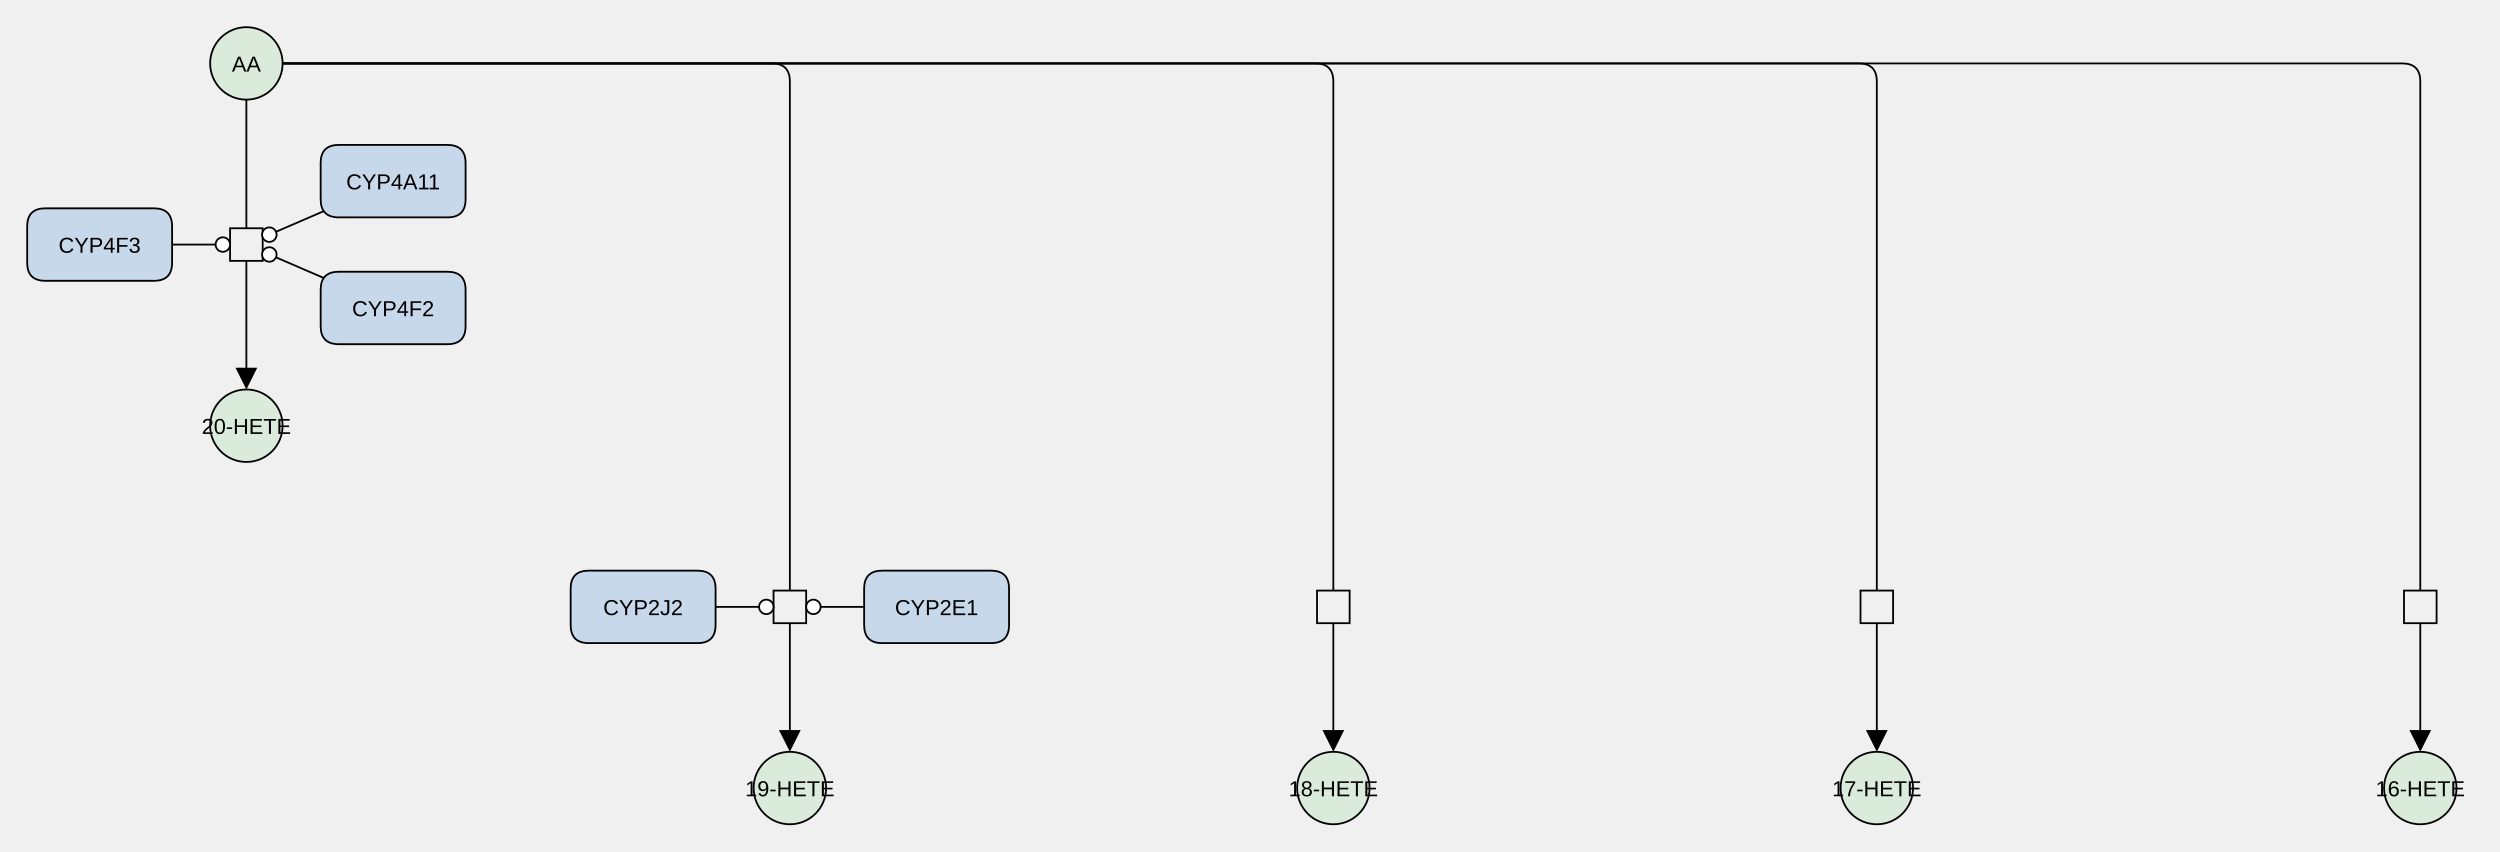
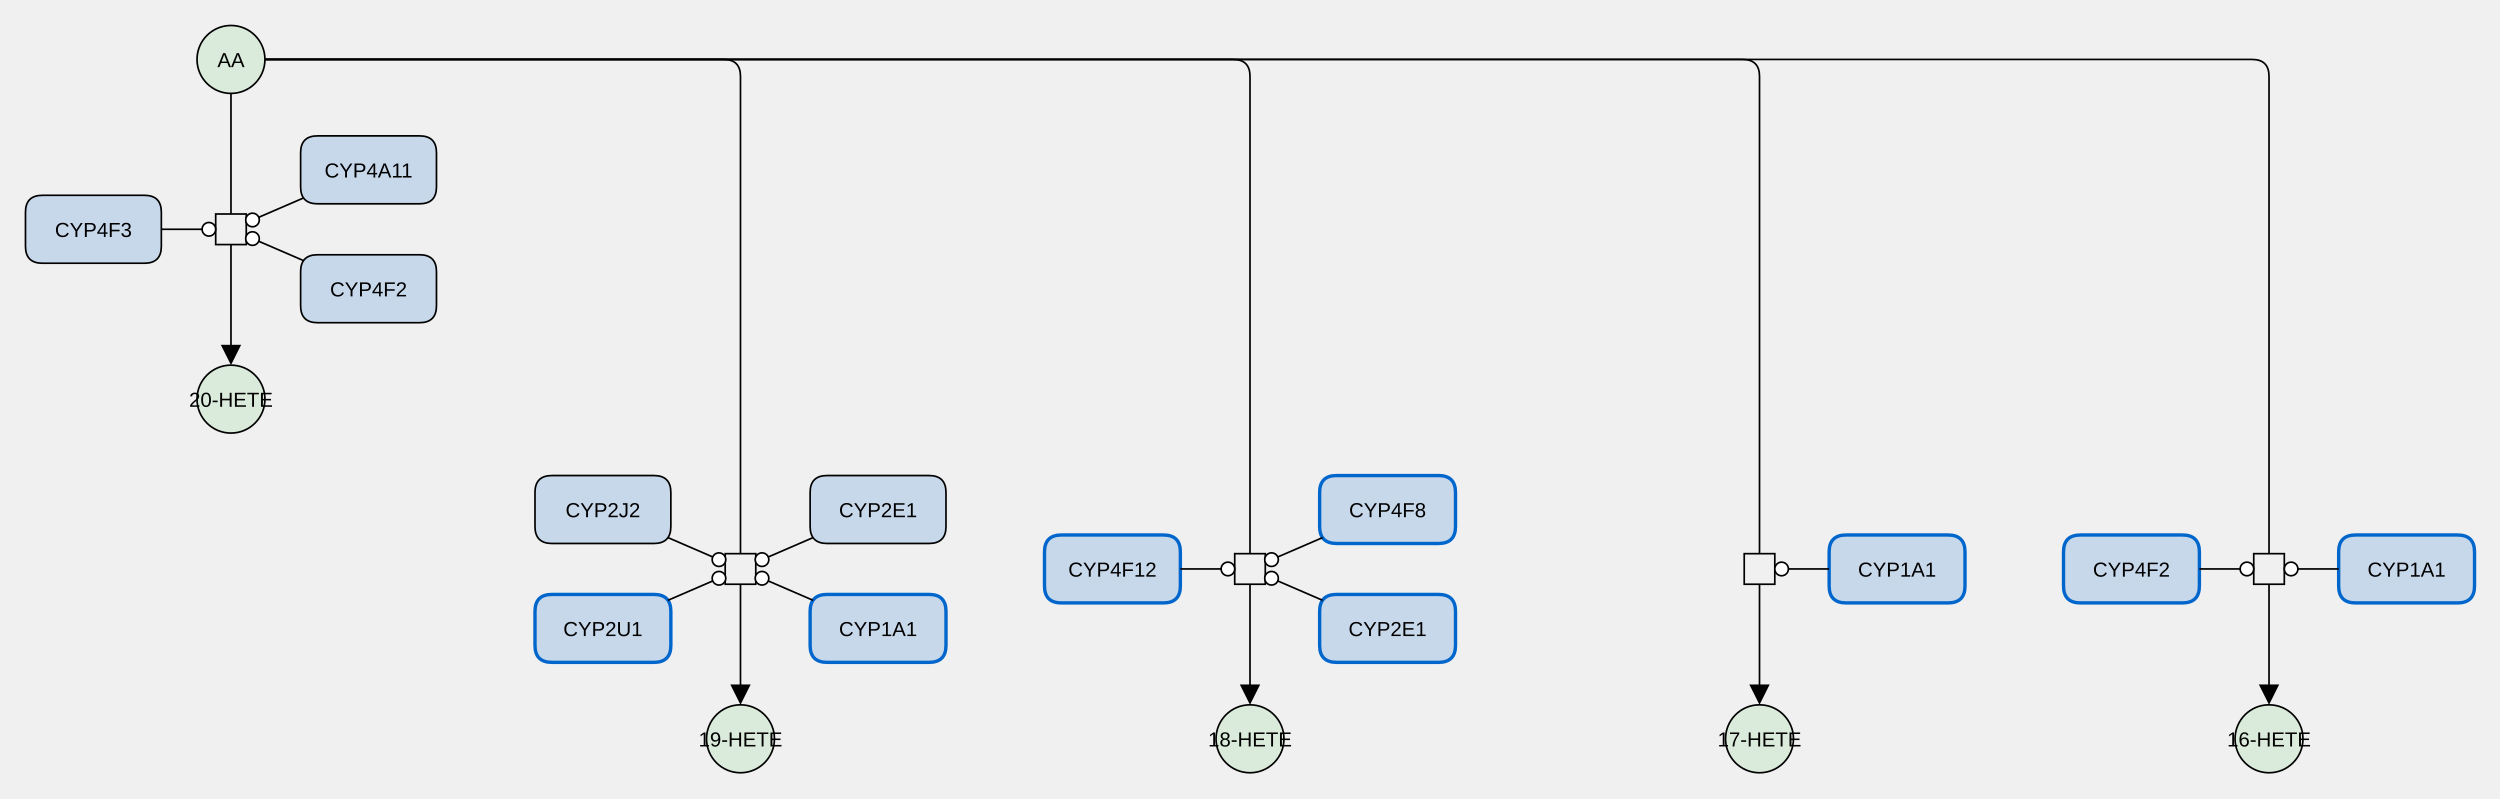
- <svg xmlns="http://www.w3.org/2000/svg" width="1380" height="470" viewBox="0 0 1380 470" stroke-linecap="butt" stroke-miterlimit="10">
+ <svg xmlns="http://www.w3.org/2000/svg" width="1472" height="470" viewBox="0 0 1472 470" stroke-linecap="butt" stroke-miterlimit="10">
  <g transform="translate(136,35)">
    <path d="M280 400 C280 388.954 288.954 380 300 380 L300 380 C311.046 380 320 388.954 320 400 L320 400 C320 411.046 311.046 420 300 420 L300 420 C288.954 420 280 411.046 280 400 Z" fill="#DBEBDB" stroke="none" />
    <path d="M280 400 C280 388.954 288.954 380 300 380 L300 380 C311.046 380 320 388.954 320 400 L320 400 C320 411.046 311.046 420 300 420 L300 420 C288.954 420 280 411.046 280 400 Z" fill="none" stroke="#000000" />
    <text x="300" y="404.535" text-anchor="middle" font-family="'Dialog', Arial, Helvetica, sans-serif" font-size="12" fill="#000000" stroke="none" xml:space="preserve">19-HETE</text>
    <path d="M-20 200 C-20 188.954 -11.046 180 0 180 L0 180 C11.046 180 20 188.954 20 200 L20 200 C20 211.046 11.046 220 0 220 L0 220 C-11.046 220 -20 211.046 -20 200 Z" fill="#DBEBDB" stroke="none" />
    <path d="M-20 200 C-20 188.954 -11.046 180 0 180 L0 180 C11.046 180 20 188.954 20 200 L20 200 C20 211.046 11.046 220 0 220 L0 220 C-11.046 220 -20 211.046 -20 200 Z" fill="none" stroke="#000000" />
    <text x="0" y="204.535" text-anchor="middle" font-family="'Dialog', Arial, Helvetica, sans-serif" font-size="12" fill="#000000" stroke="none" xml:space="preserve">20-HETE</text>
    <path d="M880 400 C880 388.954 888.954 380 900 380 L900 380 C911.046 380 920 388.954 920 400 L920 400 C920 411.046 911.046 420 900 420 L900 420 C888.954 420 880 411.046 880 400 Z" fill="#DBEBDB" stroke="none" />
    <path d="M880 400 C880 388.954 888.954 380 900 380 L900 380 C911.046 380 920 388.954 920 400 L920 400 C920 411.046 911.046 420 900 420 L900 420 C888.954 420 880 411.046 880 400 Z" fill="none" stroke="#000000" />
    <text x="900" y="404.535" text-anchor="middle" font-family="'Dialog', Arial, Helvetica, sans-serif" font-size="12" fill="#000000" stroke="none" xml:space="preserve">17-HETE</text>
    <path d="M580 400 C580 388.954 588.954 380 600 380 L600 380 C611.046 380 620 388.954 620 400 L620 400 C620 411.046 611.046 420 600 420 L600 420 C588.954 420 580 411.046 580 400 Z" fill="#DBEBDB" stroke="none" />
    <path d="M580 400 C580 388.954 588.954 380 600 380 L600 380 C611.046 380 620 388.954 620 400 L620 400 C620 411.046 611.046 420 600 420 L600 420 C588.954 420 580 411.046 580 400 Z" fill="none" stroke="#000000" />
    <text x="600" y="404.535" text-anchor="middle" font-family="'Dialog', Arial, Helvetica, sans-serif" font-size="12" fill="#000000" stroke="none" xml:space="preserve">18-HETE</text>
    <path d="M1180 400 C1180 388.954 1188.954 380 1200 380 L1200 380 C1211.046 380 1220 388.954 1220 400 L1220 400 C1220 411.046 1211.046 420 1200 420 L1200 420 C1188.954 420 1180 411.046 1180 400 Z" fill="#DBEBDB" stroke="none" />
    <path d="M1180 400 C1180 388.954 1188.954 380 1200 380 L1200 380 C1211.046 380 1220 388.954 1220 400 L1220 400 C1220 411.046 1211.046 420 1200 420 L1200 420 C1188.954 420 1180 411.046 1180 400 Z" fill="none" stroke="#000000" />
    <text x="1200" y="404.535" text-anchor="middle" font-family="'Dialog', Arial, Helvetica, sans-serif" font-size="12" fill="#000000" stroke="none" xml:space="preserve">16-HETE</text>
    <path d="M-20 0 C-20 -11.046 -11.046 -20 0 -20 L0 -20 C11.046 -20 20 -11.046 20 0 L20 0 C20 11.046 11.046 20 0 20 L0 20 C-11.046 20 -20 11.046 -20 0 Z" fill="#DBEBDB" stroke="none" />
    <path d="M-20 0 C-20 -11.046 -11.046 -20 0 -20 L0 -20 C11.046 -20 20 -11.046 20 0 L20 0 C20 11.046 11.046 20 0 20 L0 20 C-11.046 20 -20 11.046 -20 0 Z" fill="none" stroke="#000000" />
    <text x="0" y="4.535" text-anchor="middle" font-family="'Dialog', Arial, Helvetica, sans-serif" font-size="12" fill="#000000" stroke="none" xml:space="preserve">AA</text>
    <path d="M591 291 L609 291 L609 309 L591 309 Z" fill="none" stroke="#000000" />
    <path d="M1191 291 L1209 291 L1209 309 L1191 309 Z" fill="none" stroke="#000000" />
    <path d="M-9 91 L9 91 L9 109 L-9 109 Z" fill="none" stroke="#000000" />
    <path d="M891 291 L909 291 L909 309 L891 309 Z" fill="none" stroke="#000000" />
    <path d="M291 291 L309 291 L309 309 L291 309 Z" fill="none" stroke="#000000" />
    <path d="M-121 90 Q-121 80 -111 80 L-51 80 Q-41 80 -41 90 L-41 110 Q-41 120 -51 120 L-111 120 Q-121 120 -121 110 Z" fill="#C8D8EB" stroke="none" />
    <path d="M-121 90 Q-121 80 -111 80 L-51 80 Q-41 80 -41 90 L-41 110 Q-41 120 -51 120 L-111 120 Q-121 120 -121 110 Z" fill="none" stroke="#000000" />
    <text x="-81" y="104.535" text-anchor="middle" font-family="'Dialog', Arial, Helvetica, sans-serif" font-size="12" fill="#000000" stroke="none" xml:space="preserve">CYP4F3</text>
    <path d="M41 55 Q41 45 51 45 L111 45 Q121 45 121 55 L121 75 Q121 85 111 85 L51 85 Q41 85 41 75 Z" fill="#C8D8EB" stroke="none" />
    <path d="M41 55 Q41 45 51 45 L111 45 Q121 45 121 55 L121 75 Q121 85 111 85 L51 85 Q41 85 41 75 Z" fill="none" stroke="#000000" />
    <text x="81" y="69.535" text-anchor="middle" font-family="'Dialog', Arial, Helvetica, sans-serif" font-size="12" fill="#000000" stroke="none" xml:space="preserve">CYP4A11</text>
    <path d="M41 125 Q41 115 51 115 L111 115 Q121 115 121 125 L121 145 Q121 155 111 155 L51 155 Q41 155 41 145 Z" fill="#C8D8EB" stroke="none" />
    <path d="M41 125 Q41 115 51 115 L111 115 Q121 115 121 125 L121 145 Q121 155 111 155 L51 155 Q41 155 41 145 Z" fill="none" stroke="#000000" />
    <text x="81" y="139.535" text-anchor="middle" font-family="'Dialog', Arial, Helvetica, sans-serif" font-size="12" fill="#000000" stroke="none" xml:space="preserve">CYP4F2</text>
-     <path d="M179 290 Q179 280 189 280 L249 280 Q259 280 259 290 L259 310 Q259 320 249 320 L189 320 Q179 320 179 310 Z" fill="#C8D8EB" stroke="none" />
-     <path d="M179 290 Q179 280 189 280 L249 280 Q259 280 259 290 L259 310 Q259 320 249 320 L189 320 Q179 320 179 310 Z" fill="none" stroke="#000000" />
-     <text x="219" y="304.535" text-anchor="middle" font-family="'Dialog', Arial, Helvetica, sans-serif" font-size="12" fill="#000000" stroke="none" xml:space="preserve">CYP2J2</text>
-     <path d="M341 290 Q341 280 351 280 L411 280 Q421 280 421 290 L421 310 Q421 320 411 320 L351 320 Q341 320 341 310 Z" fill="#C8D8EB" stroke="none" />
-     <path d="M341 290 Q341 280 351 280 L411 280 Q421 280 421 290 L421 310 Q421 320 411 320 L351 320 Q341 320 341 310 Z" fill="none" stroke="#000000" />
-     <text x="381" y="304.535" text-anchor="middle" font-family="'Dialog', Arial, Helvetica, sans-serif" font-size="12" fill="#000000" stroke="none" xml:space="preserve">CYP2E1</text>
+     <path d="M179 255 Q179 245 189 245 L249 245 Q259 245 259 255 L259 275 Q259 285 249 285 L189 285 Q179 285 179 275 Z" fill="#C8D8EB" stroke="none" />
+     <path d="M179 255 Q179 245 189 245 L249 245 Q259 245 259 255 L259 275 Q259 285 249 285 L189 285 Q179 285 179 275 Z" fill="none" stroke="#000000" />
+     <text x="219" y="269.535" text-anchor="middle" font-family="'Dialog', Arial, Helvetica, sans-serif" font-size="12" fill="#000000" stroke="none" xml:space="preserve">CYP2J2</text>
+     <path d="M179 325 Q179 315 189 315 L249 315 Q259 315 259 325 L259 345 Q259 355 249 355 L189 355 Q179 355 179 345 Z" fill="#C8D8EB" stroke="none" />
+     <path d="M179 325 Q179 315 189 315 L249 315 Q259 315 259 325 L259 345 Q259 355 249 355 L189 355 Q179 355 179 345 Z" fill="none" stroke="#0066CC" stroke-width="2" />
+     <text x="219" y="339.535" text-anchor="middle" font-family="'Dialog', Arial, Helvetica, sans-serif" font-size="12" fill="#000000" stroke="none" xml:space="preserve">CYP2U1</text>
+     <path d="M341 255 Q341 245 351 245 L411 245 Q421 245 421 255 L421 275 Q421 285 411 285 L351 285 Q341 285 341 275 Z" fill="#C8D8EB" stroke="none" />
+     <path d="M341 255 Q341 245 351 245 L411 245 Q421 245 421 255 L421 275 Q421 285 411 285 L351 285 Q341 285 341 275 Z" fill="none" stroke="#000000" />
+     <text x="381" y="269.535" text-anchor="middle" font-family="'Dialog', Arial, Helvetica, sans-serif" font-size="12" fill="#000000" stroke="none" xml:space="preserve">CYP2E1</text>
+     <path d="M341 325 Q341 315 351 315 L411 315 Q421 315 421 325 L421 345 Q421 355 411 355 L351 355 Q341 355 341 345 Z" fill="#C8D8EB" stroke="none" />
+     <path d="M341 325 Q341 315 351 315 L411 315 Q421 315 421 325 L421 345 Q421 355 411 355 L351 355 Q341 355 341 345 Z" fill="none" stroke="#0066CC" stroke-width="2" />
+     <text x="381" y="339.535" text-anchor="middle" font-family="'Dialog', Arial, Helvetica, sans-serif" font-size="12" fill="#000000" stroke="none" xml:space="preserve">CYP1A1</text>
+     <path d="M479 290 Q479 280 489 280 L549 280 Q559 280 559 290 L559 310 Q559 320 549 320 L489 320 Q479 320 479 310 Z" fill="#C8D8EB" stroke="none" />
+     <path d="M479 290 Q479 280 489 280 L549 280 Q559 280 559 290 L559 310 Q559 320 549 320 L489 320 Q479 320 479 310 Z" fill="none" stroke="#0066CC" stroke-width="2" />
+     <text x="519" y="304.535" text-anchor="middle" font-family="'Dialog', Arial, Helvetica, sans-serif" font-size="12" fill="#000000" stroke="none" xml:space="preserve">CYP4F12</text>
+     <path d="M641 255 Q641 245 651 245 L711 245 Q721 245 721 255 L721 275 Q721 285 711 285 L651 285 Q641 285 641 275 Z" fill="#C8D8EB" stroke="none" />
+     <path d="M641 255 Q641 245 651 245 L711 245 Q721 245 721 255 L721 275 Q721 285 711 285 L651 285 Q641 285 641 275 Z" fill="none" stroke="#0066CC" stroke-width="2" />
+     <text x="681" y="269.535" text-anchor="middle" font-family="'Dialog', Arial, Helvetica, sans-serif" font-size="12" fill="#000000" stroke="none" xml:space="preserve">CYP4F8</text>
+     <path d="M641 325 Q641 315 651 315 L711 315 Q721 315 721 325 L721 345 Q721 355 711 355 L651 355 Q641 355 641 345 Z" fill="#C8D8EB" stroke="none" />
+     <path d="M641 325 Q641 315 651 315 L711 315 Q721 315 721 325 L721 345 Q721 355 711 355 L651 355 Q641 355 641 345 Z" fill="none" stroke="#0066CC" stroke-width="2" />
+     <text x="681" y="339.535" text-anchor="middle" font-family="'Dialog', Arial, Helvetica, sans-serif" font-size="12" fill="#000000" stroke="none" xml:space="preserve">CYP2E1</text>
+     <path d="M941 290 Q941 280 951 280 L1011 280 Q1021 280 1021 290 L1021 310 Q1021 320 1011 320 L951 320 Q941 320 941 310 Z" fill="#C8D8EB" stroke="none" />
+     <path d="M941 290 Q941 280 951 280 L1011 280 Q1021 280 1021 290 L1021 310 Q1021 320 1011 320 L951 320 Q941 320 941 310 Z" fill="none" stroke="#0066CC" stroke-width="2" />
+     <text x="981" y="304.535" text-anchor="middle" font-family="'Dialog', Arial, Helvetica, sans-serif" font-size="12" fill="#000000" stroke="none" xml:space="preserve">CYP1A1</text>
+     <path d="M1079 290 Q1079 280 1089 280 L1149 280 Q1159 280 1159 290 L1159 310 Q1159 320 1149 320 L1089 320 Q1079 320 1079 310 Z" fill="#C8D8EB" stroke="none" />
+     <path d="M1079 290 Q1079 280 1089 280 L1149 280 Q1159 280 1159 290 L1159 310 Q1159 320 1149 320 L1089 320 Q1079 320 1079 310 Z" fill="none" stroke="#0066CC" stroke-width="2" />
+     <text x="1119" y="304.535" text-anchor="middle" font-family="'Dialog', Arial, Helvetica, sans-serif" font-size="12" fill="#000000" stroke="none" xml:space="preserve">CYP4F2</text>
+     <path d="M1241 290 Q1241 280 1251 280 L1311 280 Q1321 280 1321 290 L1321 310 Q1321 320 1311 320 L1251 320 Q1241 320 1241 310 Z" fill="#C8D8EB" stroke="none" />
+     <path d="M1241 290 Q1241 280 1251 280 L1311 280 Q1321 280 1321 290 L1321 310 Q1321 320 1311 320 L1251 320 Q1241 320 1241 310 Z" fill="none" stroke="#0066CC" stroke-width="2" />
+     <text x="1281" y="304.535" text-anchor="middle" font-family="'Dialog', Arial, Helvetica, sans-serif" font-size="12" fill="#000000" stroke="none" xml:space="preserve">CYP1A1</text>
    <path d="M-41 100 L-17 100" fill="none" stroke="#000000" />
    <circle cx="-13" cy="100" r="4" fill="white" stroke="#000000" />
    <path d="M42.745 81.53 L16.344 92.938" fill="none" stroke="#000000" />
    <circle cx="12.672" cy="94.525" r="4" fill="white" stroke="#000000" />
    <path d="M42.745 118.47 L16.344 107.062" fill="none" stroke="#000000" />
    <circle cx="12.672" cy="105.475" r="4" fill="white" stroke="#000000" />
    <path d="M0 20 L0 91" fill="none" stroke="#000000" />
    <path d="M0 109 L0 169" fill="none" stroke="#000000" />
    <path d="M0 180 L-6 168 L6 168 Z" fill="#000000" stroke="none" />
-     <path d="M259 300 L283 300" fill="none" stroke="#000000" />
-     <circle cx="287" cy="300" r="4" fill="white" stroke="#000000" />
-     <path d="M341 300 L317 300" fill="none" stroke="#000000" />
-     <circle cx="313" cy="300" r="4" fill="white" stroke="#000000" />
+     <path d="M257.255 281.53 L283.656 292.938" fill="none" stroke="#000000" />
+     <circle cx="287.328" cy="294.524" r="4" fill="white" stroke="#000000" />
+     <path d="M257.255 318.47 L283.656 307.062" fill="none" stroke="#000000" />
+     <circle cx="287.328" cy="305.476" r="4" fill="white" stroke="#000000" />
+     <path d="M342.745 281.53 L316.344 292.938" fill="none" stroke="#000000" />
+     <circle cx="312.672" cy="294.524" r="4" fill="white" stroke="#000000" />
+     <path d="M342.745 318.47 L316.344 307.062" fill="none" stroke="#000000" />
+     <circle cx="312.672" cy="305.476" r="4" fill="white" stroke="#000000" />
    <path d="M20 0 L290 0 Q300 0 300 10 L300 291" fill="none" stroke="#000000" />
    <path d="M300 309 L300 369" fill="none" stroke="#000000" />
    <path d="M300 380 L294 368 L306 368 Z" fill="#000000" stroke="none" />
+     <path d="M559 300 L583 300" fill="none" stroke="#000000" />
+     <circle cx="587" cy="300" r="4" fill="white" stroke="#000000" />
+     <path d="M642.745 281.53 L616.344 292.938" fill="none" stroke="#000000" />
+     <circle cx="612.672" cy="294.524" r="4" fill="white" stroke="#000000" />
+     <path d="M642.745 318.47 L616.344 307.062" fill="none" stroke="#000000" />
+     <circle cx="612.672" cy="305.476" r="4" fill="white" stroke="#000000" />
    <path d="M20 0 L590 0 Q600 0 600 10 L600 291" fill="none" stroke="#000000" />
    <path d="M600 309 L600 369" fill="none" stroke="#000000" />
    <path d="M600 380 L594 368 L606 368 Z" fill="#000000" stroke="none" />
+     <path d="M941 300 L917 300" fill="none" stroke="#000000" />
+     <circle cx="913" cy="300" r="4" fill="white" stroke="#000000" />
    <path d="M20 0 L890 0 Q900 0 900 10 L900 291" fill="none" stroke="#000000" />
    <path d="M900 309 L900 369" fill="none" stroke="#000000" />
    <path d="M900 380 L894 368 L906 368 Z" fill="#000000" stroke="none" />
+     <path d="M1159 300 L1183 300" fill="none" stroke="#000000" />
+     <circle cx="1187" cy="300" r="4" fill="white" stroke="#000000" />
+     <path d="M1241 300 L1217 300" fill="none" stroke="#000000" />
+     <circle cx="1213" cy="300" r="4" fill="white" stroke="#000000" />
    <path d="M20 0 L1190 0 Q1200 0 1200 10 L1200 291" fill="none" stroke="#000000" />
    <path d="M1200 309 L1200 369" fill="none" stroke="#000000" />
    <path d="M1200 380 L1194 368 L1206 368 Z" fill="#000000" stroke="none" />
  </g>
</svg>
